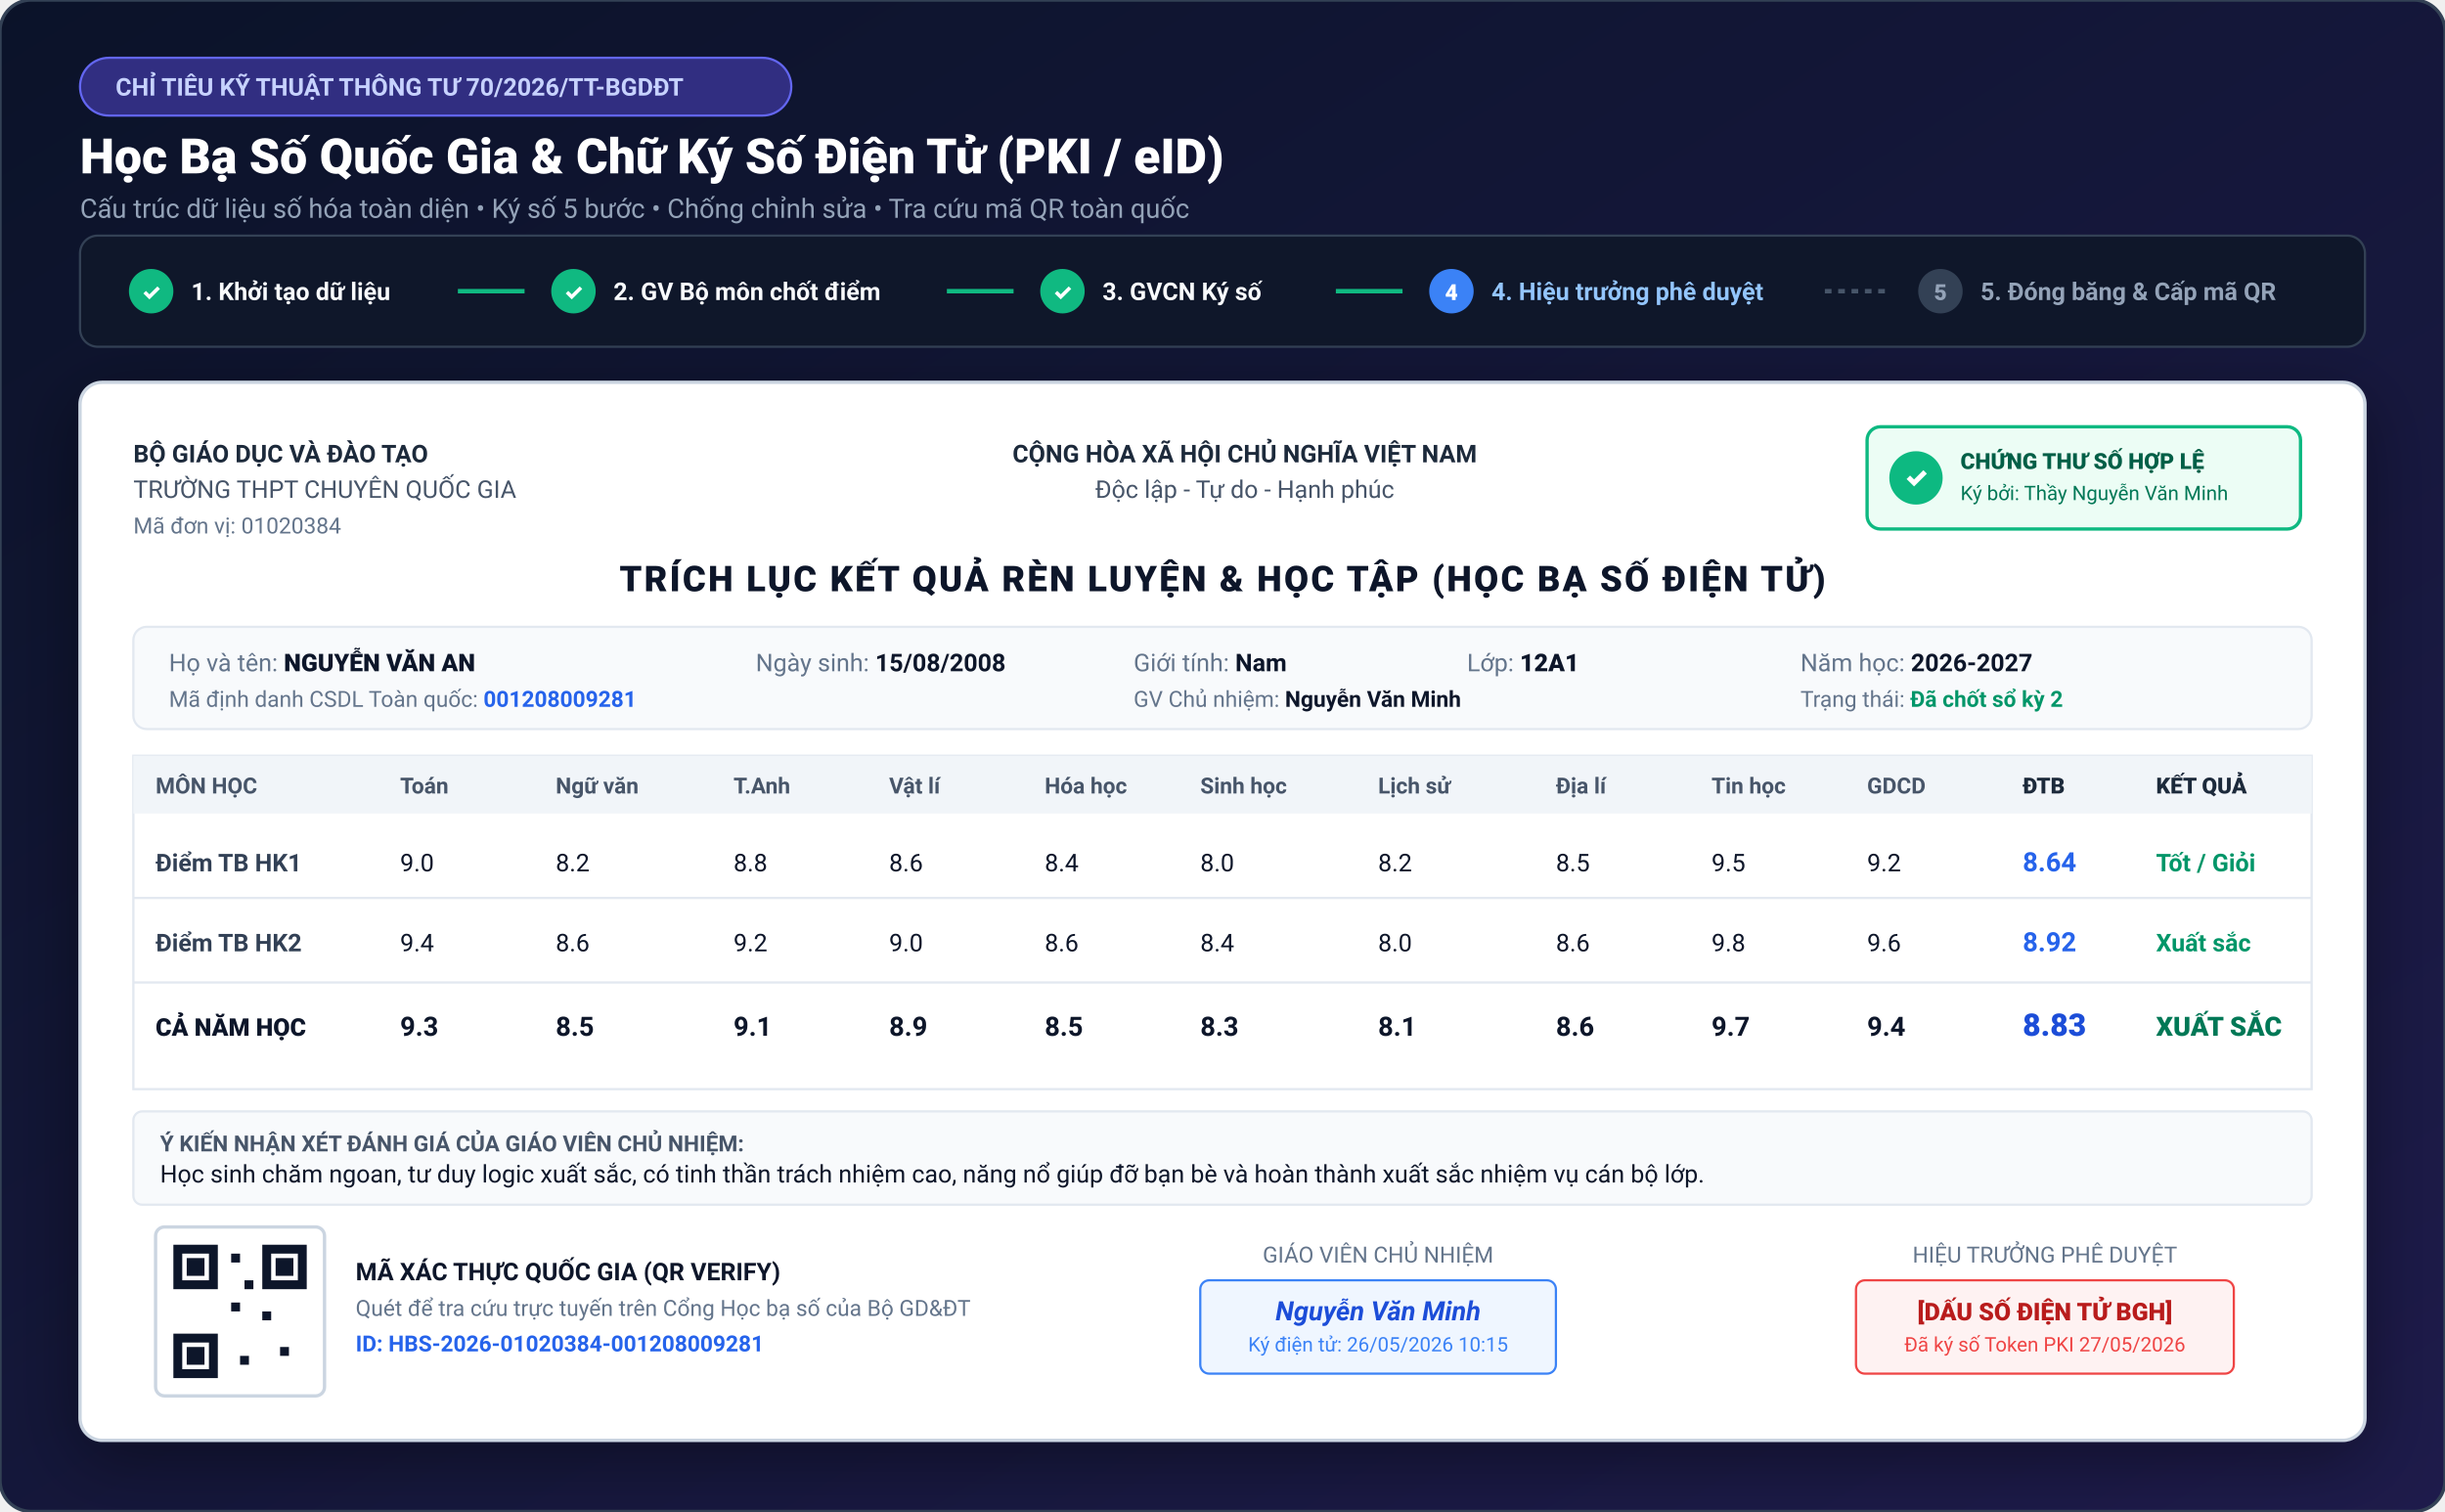
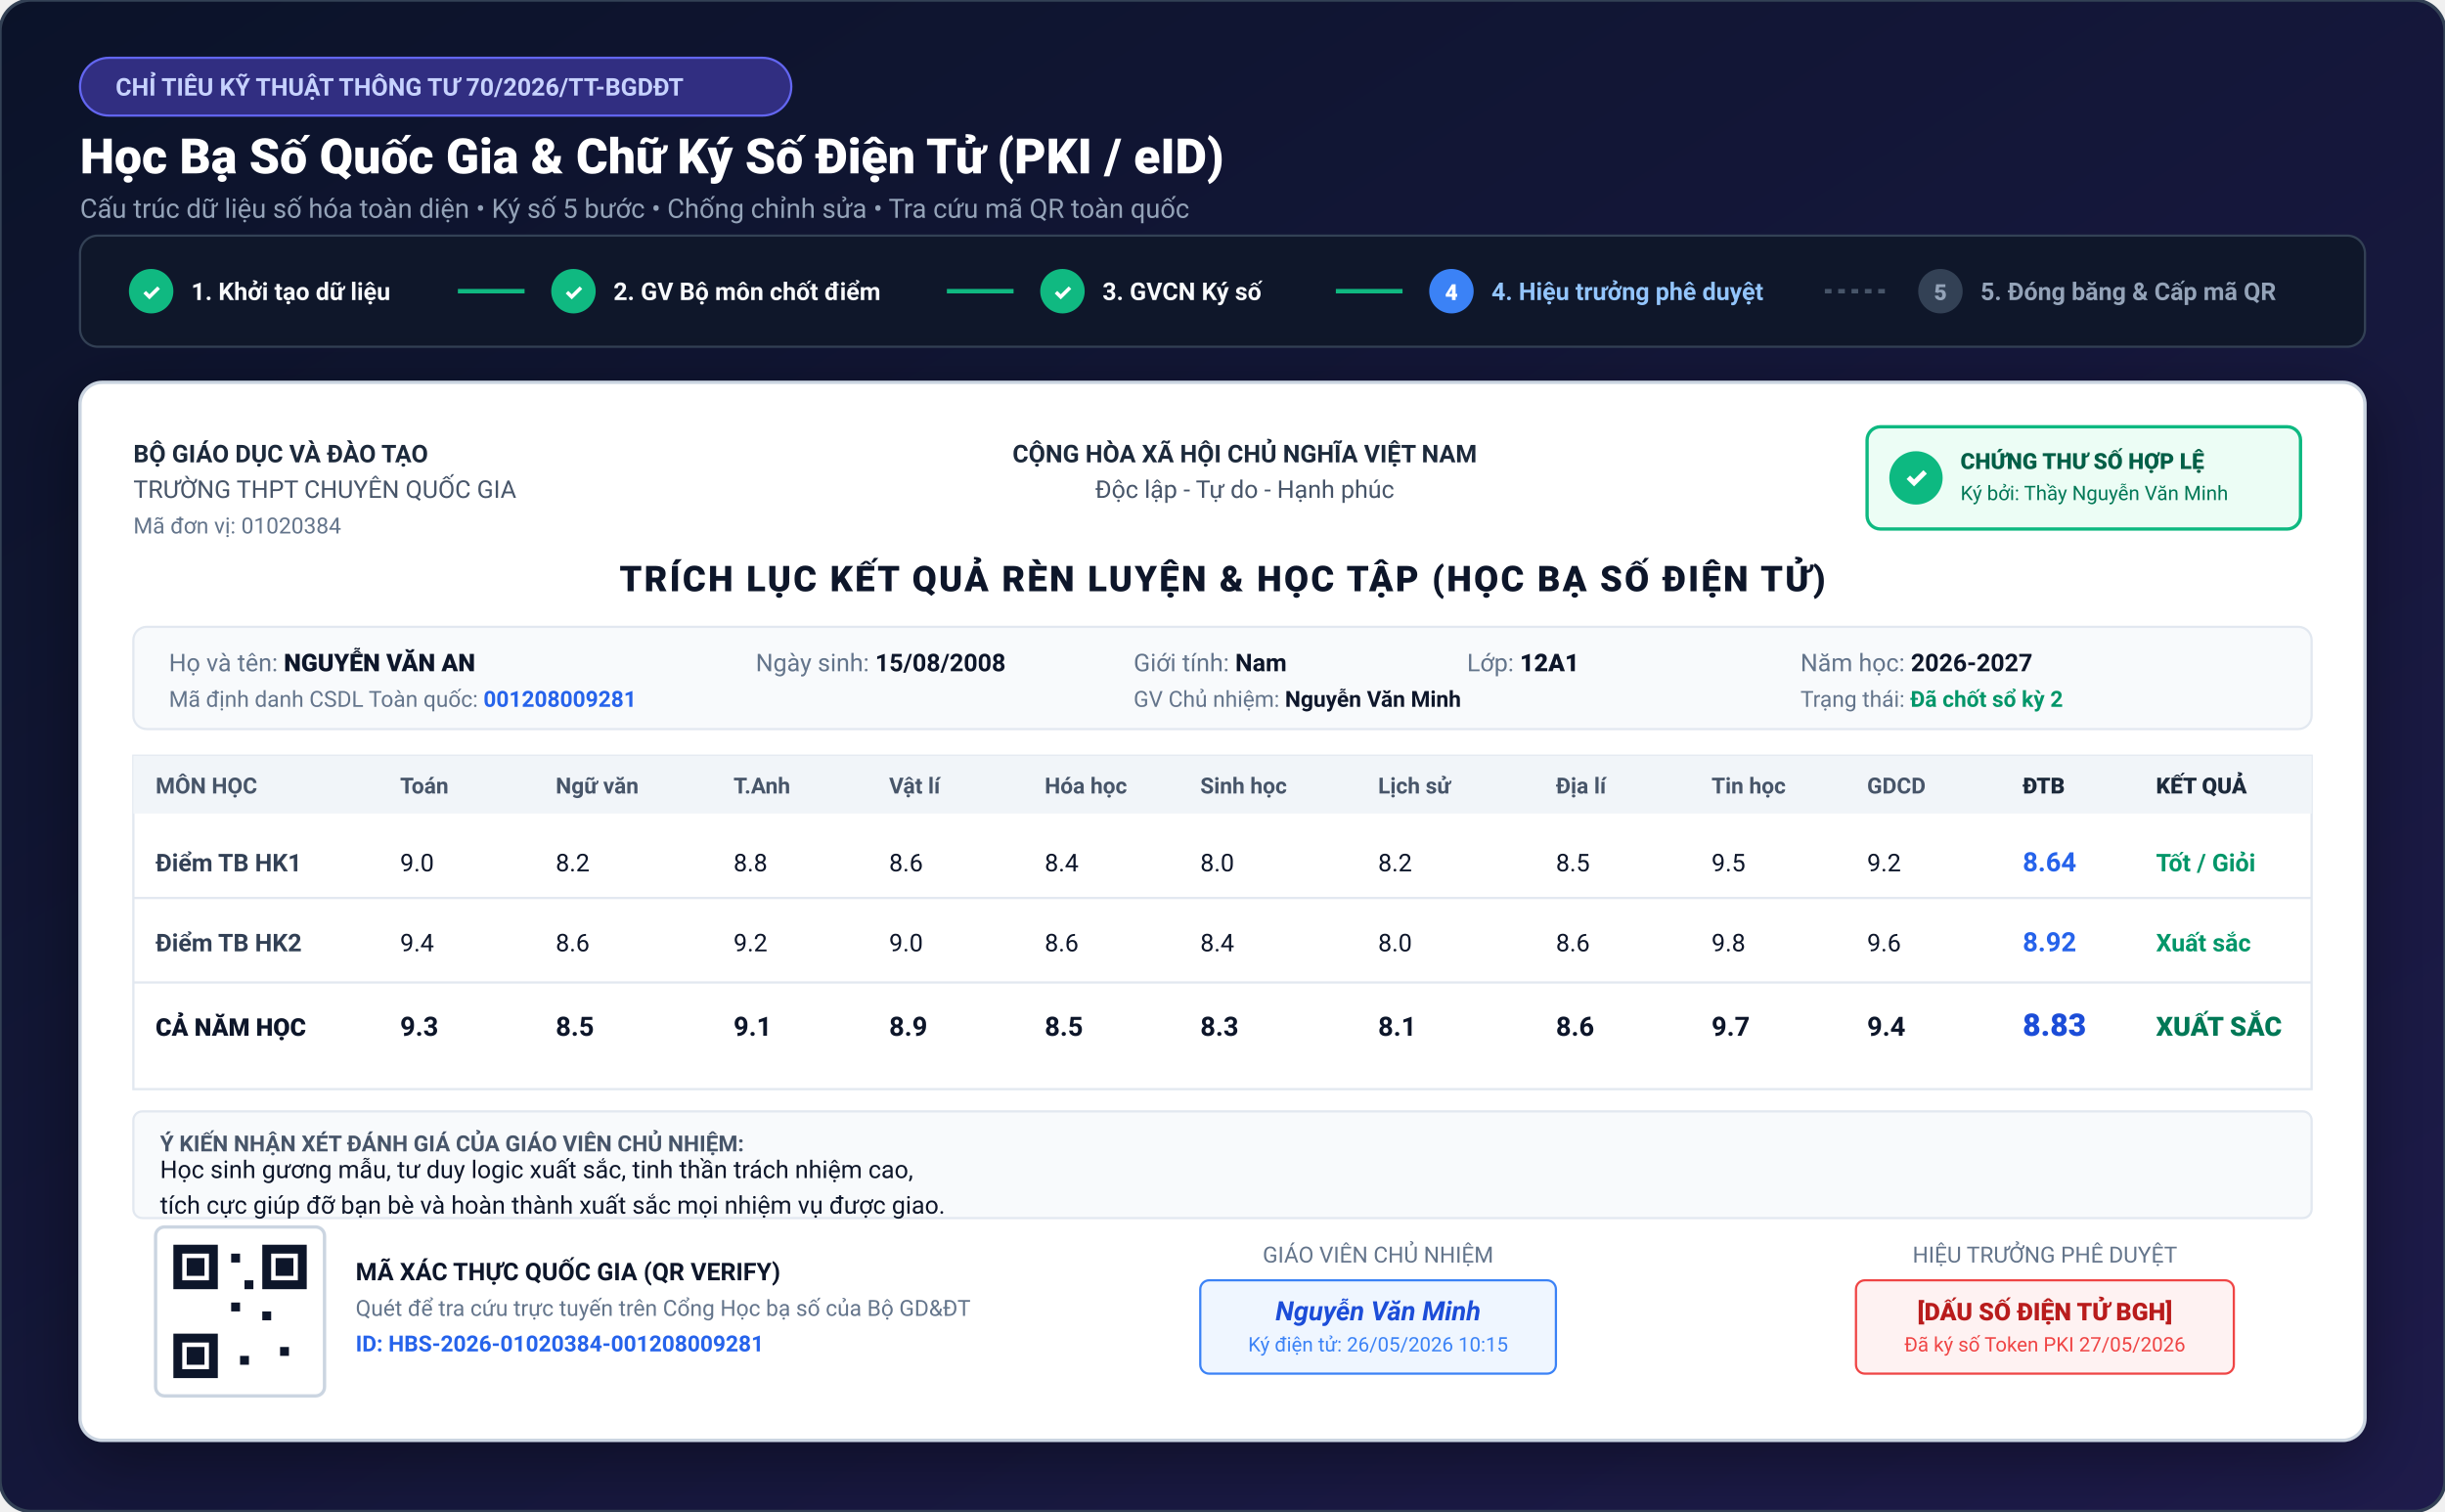
<svg xmlns="http://www.w3.org/2000/svg" viewBox="0 0 1100 680" width="100%" height="100%" style="border-radius: 12px; font-family: -apple-system, BlinkMacSystemFont, 'Segoe UI', Roboto, Helvetica, Arial, sans-serif;">
  <defs>
    <linearGradient id="rcBg" x1="0%" y1="0%" x2="100%" y2="100%">
      <stop offset="0%" stop-color="#0b1329" />
      <stop offset="100%" stop-color="#1e1b4b" />
    </linearGradient>
    <linearGradient id="paperGrad" x1="0%" y1="0%" x2="0%" y2="100%">
      <stop offset="0%" stop-color="#ffffff" />
      <stop offset="100%" stop-color="#f8fafc" />
    </linearGradient>
    <filter id="docShadow">
      <feDropShadow dx="0" dy="8" stdDeviation="16" flood-color="#000000" flood-opacity="0.4" />
    </filter>
  </defs>
  <rect width="1100" height="680" rx="14" fill="url(#rcBg)" stroke="#334155" stroke-width="1.5" />
  <g transform="translate(36, 26)">
    <rect width="320" height="26" rx="13" fill="#312e81" stroke="#6366f1" stroke-width="1" />
    <text x="16" y="17" fill="#c7d2fe" font-size="11" font-weight="700">CHỈ TIÊU KỸ THUẬT THÔNG TƯ 70/2026/TT-BGDĐT</text>
    <text x="0" y="52" fill="#ffffff" font-size="22" font-weight="800">Học Bạ Số Quốc Gia &amp; Chữ Ký Số Điện Tử (PKI / eID)</text>
    <text x="0" y="72" fill="#94a3b8" font-size="12">Cấu trúc dữ liệu số hóa toàn diện • Ký số 5 bước • Chống chỉnh sửa • Tra cứu mã QR toàn quốc</text>
  </g>
  <g transform="translate(36, 106)">
    <rect width="1028" height="50" rx="8" fill="#0f172a" stroke="#334155" stroke-width="1" />
    <g transform="translate(20, 13)">
      <circle cx="12" cy="12" r="10" fill="#10b981" />
      <text x="12" y="16" fill="#ffffff" font-size="10" font-weight="800" text-anchor="middle">✓</text>
      <text x="30" y="16" fill="#f8fafc" font-size="11" font-weight="700">1. Khởi tạo dữ liệu</text>
    </g>
    <line x1="170" y1="25" x2="200" y2="25" stroke="#10b981" stroke-width="2" />
    <g transform="translate(210, 13)">
      <circle cx="12" cy="12" r="10" fill="#10b981" />
      <text x="12" y="16" fill="#ffffff" font-size="10" font-weight="800" text-anchor="middle">✓</text>
      <text x="30" y="16" fill="#f8fafc" font-size="11" font-weight="700">2. GV Bộ môn chốt điểm</text>
    </g>
    <line x1="390" y1="25" x2="420" y2="25" stroke="#10b981" stroke-width="2" />
    <g transform="translate(430, 13)">
      <circle cx="12" cy="12" r="10" fill="#10b981" />
      <text x="12" y="16" fill="#ffffff" font-size="10" font-weight="800" text-anchor="middle">✓</text>
      <text x="30" y="16" fill="#f8fafc" font-size="11" font-weight="700">3. GVCN Ký số</text>
    </g>
    <line x1="565" y1="25" x2="595" y2="25" stroke="#10b981" stroke-width="2" />
    <g transform="translate(605, 13)">
      <circle cx="12" cy="12" r="10" fill="#3b82f6" />
      <text x="12" y="16" fill="#ffffff" font-size="10" font-weight="800" text-anchor="middle">4</text>
      <text x="30" y="16" fill="#93c5fd" font-size="11" font-weight="700">4. Hiệu trưởng phê duyệt</text>
    </g>
    <line x1="785" y1="25" x2="815" y2="25" stroke="#475569" stroke-width="2" stroke-dasharray="3,3" />
    <g transform="translate(825, 13)">
      <circle cx="12" cy="12" r="10" fill="#334155" />
      <text x="12" y="16" fill="#94a3b8" font-size="10" font-weight="800" text-anchor="middle">5</text>
      <text x="30" y="16" fill="#94a3b8" font-size="11" font-weight="700">5. Đóng băng &amp; Cấp mã QR</text>
    </g>
  </g>
  <g transform="translate(36, 172)" filter="url(#docShadow)">
    <rect width="1028" height="476" rx="10" fill="#ffffff" stroke="#cbd5e1" stroke-width="1.5" />
    <g transform="translate(24, 20)">
      <text x="0" y="16" fill="#1e293b" font-size="11" font-weight="700">BỘ GIÁO DỤC VÀ ĐÀO TẠO</text>
      <text x="0" y="32" fill="#475569" font-size="11">TRƯỜNG THPT CHUYÊN QUỐC GIA</text>
      <text x="0" y="48" fill="#64748b" font-size="10">Mã đơn vị: 01020384</text>
      <text x="500" y="16" fill="#1e293b" font-size="11" font-weight="700" text-anchor="middle">CỘNG HÒA XÃ HỘI CHỦ NGHĨA VIỆT NAM</text>
      <text x="500" y="32" fill="#475569" font-size="11" text-anchor="middle">Độc lập - Tự do - Hạnh phúc</text>
      <g transform="translate(780, 0)">
        <rect width="195" height="46" rx="6" fill="#ecfdf5" stroke="#10b981" stroke-width="1.5" />
        <circle cx="22" cy="23" r="12" fill="#10b981" />
        <text x="22" y="27" fill="#ffffff" font-size="12" font-weight="900" text-anchor="middle">✓</text>
        <text x="42" y="19" fill="#065f46" font-size="10" font-weight="800">CHỨNG THƯ SỐ HỢP LỆ</text>
        <text x="42" y="33" fill="#047857" font-size="9">Ký bởi: Thầy Nguyễn Văn Minh</text>
      </g>
    </g>
    <text x="514" y="94" fill="#0f172a" font-size="16" font-weight="900" text-anchor="middle" letter-spacing="1">
      TRÍCH LỤC KẾT QUẢ RÈN LUYỆN &amp; HỌC TẬP (HỌC BẠ SỐ ĐIỆN TỬ)
    </text>
    <g transform="translate(24, 110)">
      <rect width="980" height="46" rx="6" fill="#f8fafc" stroke="#e2e8f0" stroke-width="1" />
      <text x="16" y="20" fill="#64748b" font-size="11">Họ và tên: <tspan fill="#0f172a" font-weight="800">NGUYỄN VĂN AN</tspan>
      </text>
      <text x="280" y="20" fill="#64748b" font-size="11">Ngày sinh: <tspan fill="#0f172a" font-weight="700">15/08/2008</tspan>
      </text>
      <text x="450" y="20" fill="#64748b" font-size="11">Giới tính: <tspan fill="#0f172a" font-weight="700">Nam</tspan>
      </text>
      <text x="600" y="20" fill="#64748b" font-size="11">Lớp: <tspan fill="#0f172a" font-weight="800">12A1</tspan>
      </text>
      <text x="750" y="20" fill="#64748b" font-size="11">Năm học: <tspan fill="#0f172a" font-weight="700">2026-2027</tspan>
      </text>
      <text x="16" y="36" fill="#64748b" font-size="10">Mã định danh CSDL Toàn quốc: <tspan fill="#2563eb" font-weight="700">001208009281</tspan>
      </text>
      <text x="450" y="36" fill="#64748b" font-size="10">GV Chủ nhiệm: <tspan fill="#0f172a" font-weight="700">Nguyễn Văn Minh</tspan>
      </text>
      <text x="750" y="36" fill="#64748b" font-size="10">Trạng thái: <tspan fill="#059669" font-weight="700">Đã chốt sổ kỳ 2</tspan>
      </text>
    </g>
    <g transform="translate(24, 168)">
      <rect width="980" height="150" fill="#ffffff" stroke="#e2e8f0" stroke-width="1" />
      <rect width="980" height="26" fill="#f1f5f9" />
      <text x="10" y="17" fill="#475569" font-size="10" font-weight="700">MÔN HỌC</text>
      <text x="120" y="17" fill="#475569" font-size="10" font-weight="700">Toán</text>
      <text x="190" y="17" fill="#475569" font-size="10" font-weight="700">Ngữ văn</text>
      <text x="270" y="17" fill="#475569" font-size="10" font-weight="700">T.Anh</text>
      <text x="340" y="17" fill="#475569" font-size="10" font-weight="700">Vật lí</text>
      <text x="410" y="17" fill="#475569" font-size="10" font-weight="700">Hóa học</text>
      <text x="480" y="17" fill="#475569" font-size="10" font-weight="700">Sinh học</text>
      <text x="560" y="17" fill="#475569" font-size="10" font-weight="700">Lịch sử</text>
      <text x="640" y="17" fill="#475569" font-size="10" font-weight="700">Địa lí</text>
      <text x="710" y="17" fill="#475569" font-size="10" font-weight="700">Tin học</text>
      <text x="780" y="17" fill="#475569" font-size="10" font-weight="700">GDCD</text>
      <text x="850" y="17" fill="#1e293b" font-size="10" font-weight="800">ĐTB</text>
      <text x="910" y="17" fill="#1e293b" font-size="10" font-weight="800">KẾT QUẢ</text>
      <text x="10" y="52" fill="#334155" font-size="11" font-weight="600">Điểm TB HK1</text>
      <text x="120" y="52" fill="#0f172a" font-size="11">9.0</text>
      <text x="190" y="52" fill="#0f172a" font-size="11">8.2</text>
      <text x="270" y="52" fill="#0f172a" font-size="11">8.8</text>
      <text x="340" y="52" fill="#0f172a" font-size="11">8.6</text>
      <text x="410" y="52" fill="#0f172a" font-size="11">8.4</text>
      <text x="480" y="52" fill="#0f172a" font-size="11">8.0</text>
      <text x="560" y="52" fill="#0f172a" font-size="11">8.2</text>
      <text x="640" y="52" fill="#0f172a" font-size="11">8.5</text>
      <text x="710" y="52" fill="#0f172a" font-size="11">9.5</text>
      <text x="780" y="52" fill="#0f172a" font-size="11">9.2</text>
      <text x="850" y="52" fill="#2563eb" font-size="12" font-weight="700">8.64</text>
      <text x="910" y="52" fill="#059669" font-size="11" font-weight="700">Tốt / Giỏi</text>
      <line x1="0" y1="64" x2="980" y2="64" stroke="#e2e8f0" stroke-width="1" />
      <text x="10" y="88" fill="#334155" font-size="11" font-weight="600">Điểm TB HK2</text>
      <text x="120" y="88" fill="#0f172a" font-size="11">9.4</text>
      <text x="190" y="88" fill="#0f172a" font-size="11">8.6</text>
      <text x="270" y="88" fill="#0f172a" font-size="11">9.2</text>
      <text x="340" y="88" fill="#0f172a" font-size="11">9.0</text>
      <text x="410" y="88" fill="#0f172a" font-size="11">8.6</text>
      <text x="480" y="88" fill="#0f172a" font-size="11">8.4</text>
      <text x="560" y="88" fill="#0f172a" font-size="11">8.0</text>
      <text x="640" y="88" fill="#0f172a" font-size="11">8.6</text>
      <text x="710" y="88" fill="#0f172a" font-size="11">9.8</text>
      <text x="780" y="88" fill="#0f172a" font-size="11">9.6</text>
      <text x="850" y="88" fill="#2563eb" font-size="12" font-weight="700">8.92</text>
      <text x="910" y="88" fill="#059669" font-size="11" font-weight="700">Xuất sắc</text>
      <line x1="0" y1="102" x2="980" y2="102" stroke="#e2e8f0" stroke-width="1" />
      <text x="10" y="126" fill="#0f172a" font-size="11" font-weight="800">CẢ NĂM HỌC</text>
      <text x="120" y="126" fill="#0f172a" font-size="12" font-weight="700">9.3</text>
      <text x="190" y="126" fill="#0f172a" font-size="12" font-weight="700">8.5</text>
      <text x="270" y="126" fill="#0f172a" font-size="12" font-weight="700">9.1</text>
      <text x="340" y="126" fill="#0f172a" font-size="12" font-weight="700">8.9</text>
      <text x="410" y="126" fill="#0f172a" font-size="12" font-weight="700">8.5</text>
      <text x="480" y="126" fill="#0f172a" font-size="12" font-weight="700">8.3</text>
      <text x="560" y="126" fill="#0f172a" font-size="12" font-weight="700">8.1</text>
      <text x="640" y="126" fill="#0f172a" font-size="12" font-weight="700">8.6</text>
      <text x="710" y="126" fill="#0f172a" font-size="12" font-weight="700">9.7</text>
      <text x="780" y="126" fill="#0f172a" font-size="12" font-weight="700">9.4</text>
      <text x="850" y="126" fill="#1d4ed8" font-size="14" font-weight="900">8.83</text>
      <text x="910" y="126" fill="#047857" font-size="12" font-weight="900">XUẤT SẮC</text>
    </g>
    <g transform="translate(24, 328)">
-       <rect width="980" height="42" rx="4" fill="#f8fafc" stroke="#e2e8f0" stroke-width="1" />
+       <rect width="980" height="48" rx="4" fill="#f8fafc" stroke="#e2e8f0" stroke-width="1" />
      <text x="12" y="18" fill="#475569" font-size="10" font-weight="700">Ý KIẾN NHẬN XÉT ĐÁNH GIÁ CỦA GIÁO VIÊN CHỦ NHIỆM:</text>
-       <text x="12" y="32" fill="#0f172a" font-size="11">Học sinh chăm ngoan, tư duy logic xuất sắc, có tinh thần trách nhiệm cao, năng nổ giúp đỡ bạn bè và hoàn thành xuất sắc nhiệm vụ cán bộ lớp.</text>
+       <text x="12" y="30" fill="#0f172a" font-size="11">
+         <tspan x="12" dy="0">Học sinh gương mẫu, tư duy logic xuất sắc, tinh thần trách nhiệm cao,</tspan>
+         <tspan x="12" dy="16">tích cực giúp đỡ bạn bè và hoàn thành xuất sắc mọi nhiệm vụ được giao.</tspan>
+       </text>
    </g>
    <g transform="translate(24, 380)">
      <g transform="translate(10, 0)">
        <rect width="76" height="76" rx="4" fill="#ffffff" stroke="#cbd5e1" stroke-width="1.5" />
        <rect x="8" y="8" width="20" height="20" fill="#0f172a" />
        <rect x="12" y="12" width="12" height="12" fill="#ffffff" />
        <rect x="14" y="14" width="8" height="8" fill="#0f172a" />
        <rect x="48" y="8" width="20" height="20" fill="#0f172a" />
        <rect x="52" y="12" width="12" height="12" fill="#ffffff" />
        <rect x="54" y="14" width="8" height="8" fill="#0f172a" />
        <rect x="8" y="48" width="20" height="20" fill="#0f172a" />
        <rect x="12" y="52" width="12" height="12" fill="#ffffff" />
        <rect x="14" y="54" width="8" height="8" fill="#0f172a" />
        <rect x="34" y="12" width="4" height="4" fill="#0f172a" />
        <rect x="40" y="24" width="4" height="4" fill="#0f172a" />
        <rect x="34" y="34" width="4" height="4" fill="#0f172a" />
        <rect x="48" y="38" width="4" height="4" fill="#0f172a" />
        <rect x="56" y="54" width="4" height="4" fill="#0f172a" />
        <rect x="38" y="58" width="4" height="4" fill="#0f172a" />
        <text x="90" y="24" fill="#0f172a" font-size="11" font-weight="700">MÃ XÁC THỰC QUỐC GIA (QR VERIFY)</text>
        <text x="90" y="40" fill="#64748b" font-size="10">Quét để tra cứu trực tuyến trên Cổng Học bạ số của Bộ GD&amp;ĐT</text>
        <text x="90" y="56" fill="#2563eb" font-size="10" font-weight="600">ID: HBS-2026-01020384-001208009281</text>
      </g>
      <g transform="translate(480, 0)">
        <text x="80" y="16" fill="#64748b" font-size="10" text-anchor="middle">GIÁO VIÊN CHỦ NHIỆM</text>
        <rect x="0" y="24" width="160" height="42" rx="4" fill="#eff6ff" stroke="#3b82f6" stroke-width="1" />
        <text x="80" y="42" fill="#1d4ed8" font-size="12" font-style="italic" font-weight="700" text-anchor="middle">Nguyễn Văn Minh</text>
        <text x="80" y="56" fill="#3b82f6" font-size="9" text-anchor="middle">Ký điện tử: 26/05/2026 10:15</text>
      </g>
      <g transform="translate(760, 0)">
        <text x="100" y="16" fill="#64748b" font-size="10" text-anchor="middle">HIỆU TRƯỞNG PHÊ DUYỆT</text>
        <rect x="15" y="24" width="170" height="42" rx="4" fill="#fef2f2" stroke="#ef4444" stroke-width="1" />
        <text x="100" y="42" fill="#b91c1c" font-size="11" font-weight="800" text-anchor="middle">[DẤU SỐ ĐIỆN TỬ BGH]</text>
        <text x="100" y="56" fill="#ef4444" font-size="9" text-anchor="middle">Đã ký số Token PKI 27/05/2026</text>
      </g>
    </g>
  </g>
</svg>
